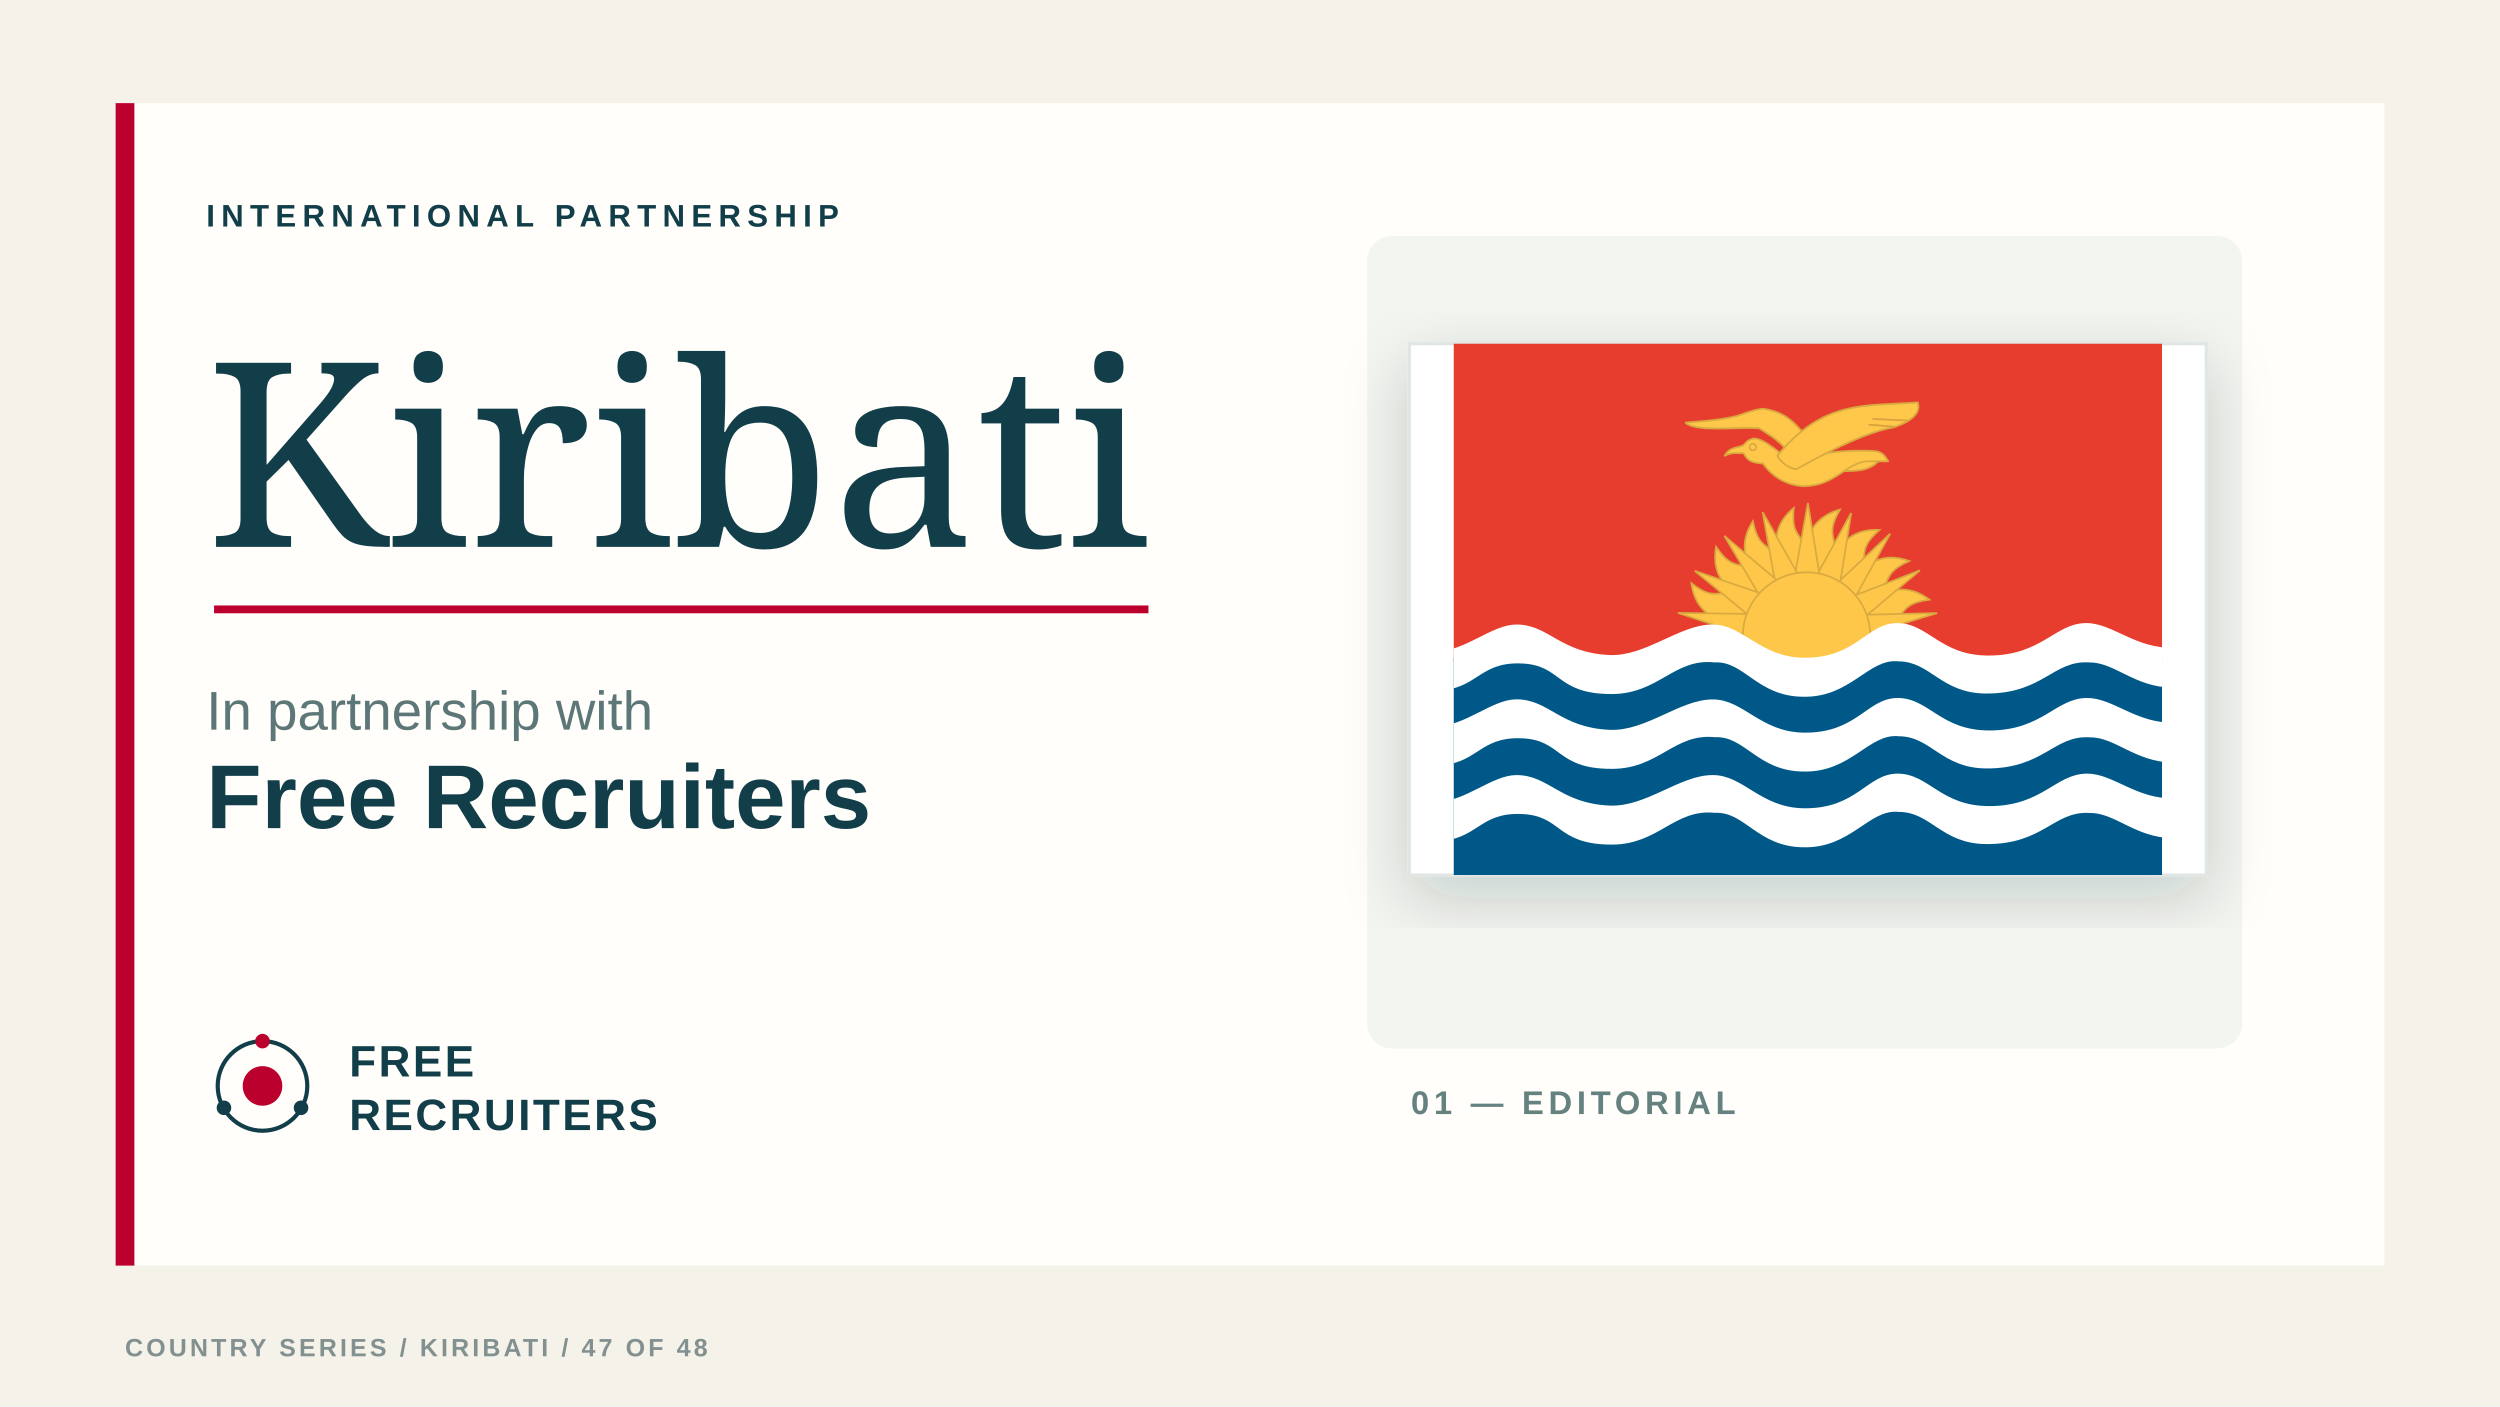
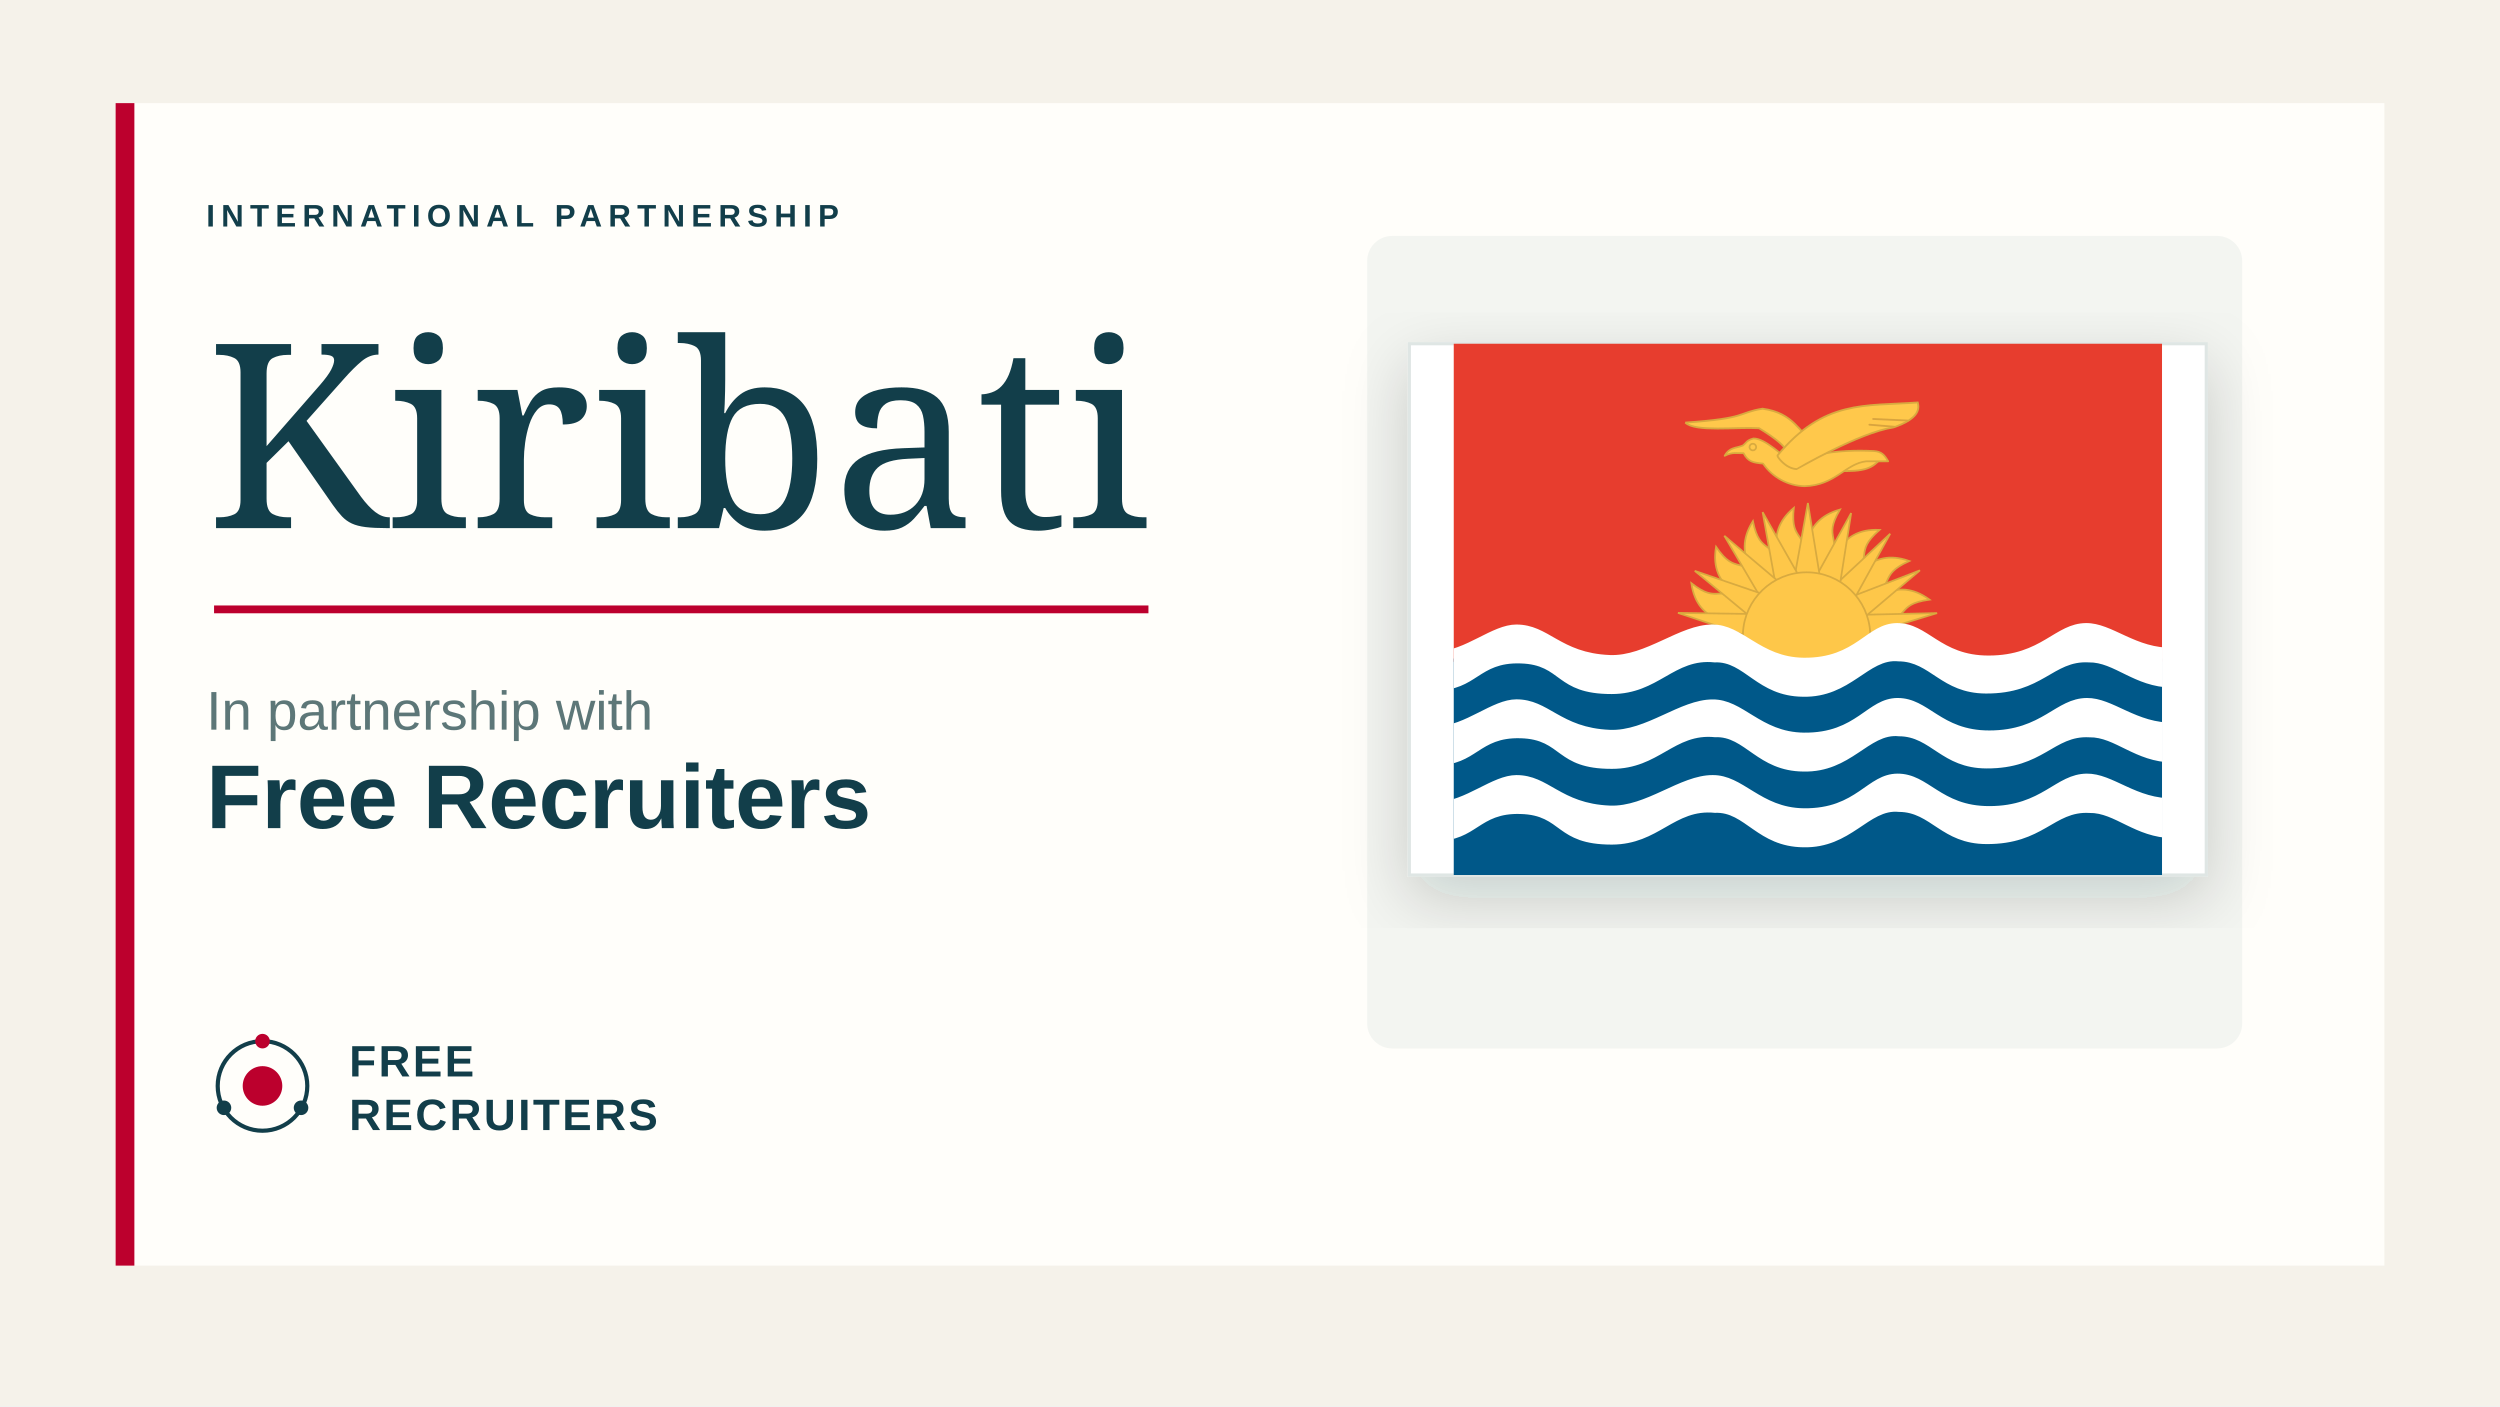
<svg xmlns="http://www.w3.org/2000/svg" width="1600" height="900" viewBox="0 0 1600 900" role="img" aria-label="Kiribati in partnership with Free Recruiters — Editorial">
  <defs>
    <filter id="shadow">
      <feDropShadow dx="0" dy="14" stdDeviation="20" flood-color="#081F29" flood-opacity=".18" />
    </filter>
    <linearGradient id="sky" x2="1" y2="1">
      <stop stop-color="#d9f2f0" />
      <stop offset="1" stop-color="#eef4ff" />
    </linearGradient>
  </defs>
  <rect width="1600" height="900" fill="#F5F2EA" />
  <rect x="74" y="66" width="1452" height="744" fill="#FFFEFA" />
  <rect x="74" y="66" width="12" height="744" fill="#BC002D" />
  <text x="132" y="145" text-anchor="start" font-family="Arial, sans-serif" font-size="20" font-weight="700" letter-spacing="4" fill="#123E4A">INTERNATIONAL PARTNERSHIP</text>
-   <text x="132" y="350" text-anchor="start" font-family="Georgia,serif" font-size="165" font-weight="400" letter-spacing="0" fill="#123E4A">Kiribati</text>
+   <text x="132" y="338" text-anchor="start" font-family="Georgia,serif" font-size="165" font-weight="400" letter-spacing="0" fill="#123E4A">Kiribati</text>
  <path d="M137 390H735" stroke="#BC002D" stroke-width="5" />
  <text x="132" y="467" text-anchor="start" font-family="Arial, sans-serif" font-size="35" font-weight="400" letter-spacing="0" fill="#5D7778">In partnership with</text>
  <text x="132" y="530" text-anchor="start" font-family="Arial, sans-serif" font-size="58" font-weight="700" letter-spacing="0" fill="#123E4A">Free Recruiters</text>
  <g transform="translate(132 659) scale(0.666667)">
    <circle cx="54" cy="54" r="43" fill="none" stroke="#123E4A" stroke-width="4" />
    <circle cx="54" cy="54" r="19" fill="#BC002D" />
    <circle cx="54" cy="11" r="7" fill="#BC002D" />
    <circle cx="91" cy="75" r="7" fill="#123E4A" />
    <circle cx="17" cy="75" r="7" fill="#123E4A" />
  </g>
  <g font-family="Arial, sans-serif" font-weight="800" fill="#123E4A">
    <text x="223.52" y="688.92" font-size="28.16" letter-spacing="1.6">FREE</text>
    <text x="223.52" y="723.24" font-size="28.16" letter-spacing="1.6">RECRUITERS</text>
  </g>
  <rect x="875" y="151" width="560" height="520" rx="16" fill="#F3F5F1" />
  <g filter="url(#shadow)">
    <rect x="902" y="220" width="510" height="340" fill="#fff" stroke="#dfe6e4" stroke-width="2" />
    <svg id="flag-icons-ki" viewBox="0 0 640 480" x="902" y="220" width="510" height="340" preserveAspectRatio="xMidYMid meet">
      <defs>
        <clipPath id="ki-a">
          <path fill-opacity=".7" d="M-86.3 0h682.6v512H-86.3z" />
        </clipPath>
      </defs>
      <g clip-path="url(#ki-a)" transform="translate(81)scale(.9375)">
        <path fill="#e73e2d" fill-rule="evenodd" d="M-164.3 0h835.8v306.5h-835.8z" />
        <path fill="#fec74a" fill-rule="evenodd" stroke="#d8aa3f" stroke-width="1.7" d="M204.3 282.1c-19.4-15.2-55.6-10-61.6-51.3 27.7 21.5 22.7-1.2 64 19.3z" />
        <path fill="#fec74a" fill-rule="evenodd" stroke="#d8aa3f" stroke-width="1.7" d="M209.5 263.4c-13.9-20.4-50-26.6-43-67.7 19.9 28.9 22 5.7 55.2 37.9z" />
        <path fill="#fec74a" fill-rule="evenodd" stroke="#d8aa3f" stroke-width="1.7" d="M215.8 250c-5-24.1-36-43.6-13.8-79 7.2 34.4 18 13.8 36.4 56.2z" />
        <path fill="#fec74a" fill-rule="evenodd" stroke="#d8aa3f" stroke-width="1.7" d="M230.3 237.6c2.7-24.5-20.8-52.6 11.1-79.4-3.6 34.9 13 18.7 17.5 64.6z" />
        <path fill="#fec74a" fill-rule="evenodd" stroke="#d8aa3f" stroke-width="1.7" d="M243.3 227.7c12.4-21.3 2.5-56.5 42.6-67.9-17.6 30.3 4.2 22.3-10.5 66z" />
        <path fill="#fec74a" fill-rule="evenodd" stroke="#d8aa3f" stroke-width="1.7" d="M262 230.3c18.6-16.2 20.4-52.8 62-50.9-26.3 23.2-3 22.5-31 59.4z" />
        <path fill="#fec74a" fill-rule="evenodd" stroke="#d8aa3f" stroke-width="1.7" d="M278.6 239.9c22.5-10.1 34.9-44.5 74.1-30.5-32 14.5-9.5 20.7-47 47.7z" />
        <path fill="#fec74a" fill-rule="evenodd" stroke="#d8aa3f" stroke-width="1.7" d="M292.5 255c24.4-3.4 46-33 79.7-8.4-34.7 4.9-15 17.1-58.5 32.5z" />
        <path fill="#fec74a" fill-rule="evenodd" stroke="#d8aa3f" stroke-width="1.7" d="m379.5 259.6-112.1 2.5 4.7 30.2z" />
        <path fill="#fec74a" fill-rule="evenodd" stroke="#d8aa3f" stroke-width="1.7" d="m363 218.4-103.8 39.9 17.3 33.3z" />
        <path fill="#fec74a" fill-rule="evenodd" stroke="#d8aa3f" stroke-width="1.7" d="m280.6 280.7 53.7-97.6-82.4 76.7z" />
        <path fill="#fec74a" fill-rule="evenodd" stroke="#d8aa3f" stroke-width="1.7" d="m279.5 272.6 17.2-109.4-53.8 97.2z" />
        <path fill="#fec74a" fill-rule="evenodd" stroke="#d8aa3f" stroke-width="1.7" d="m273 263.7-18-110.2-20 110.7z" />
        <path fill="#fec74a" fill-rule="evenodd" stroke="#d8aa3f" stroke-width="1.7" d="m263.7 254.3-52.3-92 20 111.8z" />
        <path fill="#fec74a" fill-rule="evenodd" stroke="#d8aa3f" stroke-width="1.7" d="m255.6 253.6-81.1-68.5 57.6 98z" />
        <path fill="#fec74a" fill-rule="evenodd" stroke="#d8aa3f" stroke-width="1.7" d="m146 218.9 87 71.9 13.4-37.6z" />
        <path fill="#fec74a" fill-rule="evenodd" stroke="#d8aa3f" stroke-width="1.7" d="m232.1 260.9-102.3-1.5 101.9 34z" />
        <path fill="#fec74a" fill-rule="evenodd" stroke="#d8aa3f" stroke-width="1.7" d="M315.1 279.2a61.4 61.4 0 1 1-122.7 0 61.4 61.4 0 0 1 122.7 0z" />
        <path fill="#005989" fill-rule="evenodd" d="M-165.1 303.4h839.9V512h-840z" />
        <path fill="#fff" fill-rule="evenodd" d="M-165.6 454c15.6 7.2 38 25.3 62 25.3 40-.3 41-27.4 81.6-26.1 40.7 1 33.3 29.6 88.2 29.5 45.4-.2 60-34.7 99.2-30.6 29-1.5 40.8 32.7 85.3 33.2 46.2 1 63.1-37.3 92-34.1 31 0 41 30.8 84.3 31 55.2.3 64.9-32 99.3-30 24.6-.5 44 23.7 80 24.3 28.6.5 52.7-21.2 69-29l.7-36.8c-17 6.3-42.4 27.1-67.7 27.3-36.6 1.4-59.1-24-84.5-23.7-30.4.3-42.5 31.3-94 31.3-47.2 0-58-31.3-88.4-31.3-29.7.2-38.8 34-90.3 33.4-42-.5-58.3-32.3-88-32-31.5 0-64 30.9-99 29.4-48-2-58.5-29.4-90-29.4-23.5 0-49 25.6-77.3 26-28.2.5-59.9-25.5-62.8-26zm0-73c15.6 7.3 38 25.4 62 25.4 40-.3 41-27.4 81.6-26.2 40.7 1 33.3 29.7 88.2 29.5 45.4 0 60-34.6 99.2-30.5 29-1.5 40.8 32.7 85.3 33.1 46.2 1 63.1-37.2 92-34 31 0 41 30.8 84.3 31 55.2.3 64.9-32 99.3-30 24.6-.5 44 23.7 80 24.3 28.6.5 52.7-21.2 69-29l.7-36.8c-17 6.3-42.4 27-67.7 27.3-36.6 1.3-59.1-24-84.5-23.7-30.4.3-42.5 31.3-94 31.3-47.2 0-58-31.3-88.4-31.3-29.7.2-38.8 34-90.3 33.4-42-.5-58.3-32.3-88-32-31.5 0-64 30.8-99 29.3-48-2-58.5-29.4-90-29.4-23.5 0-49 25.7-77.3 26.1s-59.9-25.5-62.8-26l.4 38.3z" />
        <path fill="#fff" fill-rule="evenodd" d="M-165.6 309c15.6 7.2 38 25.2 61.9 25.2 40-.2 41-27.4 81.6-26.1 40.6 1 33.2 29.6 88.1 29.5 45.3-.1 60-34.7 99-30.5 29-1.5 40.8 32.7 85.3 33.1 46.1 1 63-37.3 92-34.1 30.8 0 41 30.8 84.2 31 55 .3 64.7-32 99.2-30 24.5-.5 43.9 23.7 79.8 24.3 28.7.5 52.7-21.2 69-29l.7-36.8c-17 6.4-42.3 27.1-67.7 27.3-36.4 1.4-59-23.9-84.4-23.7-30.3.3-42.4 31.3-94 31.3-47 0-57.8-31.3-88.2-31.3-29.7.3-38.8 34-90.1 33.4-42-.5-58.3-32.2-88-32-31.5 0-64 30.9-98.8 29.4-48.1-2-58.5-29.4-90-29.4-23.5 0-48.9 25.6-77.2 26-28.2.5-59.8-25.4-62.8-26l.4 38.3z" />
        <path fill="#ffc84b" fill-rule="evenodd" stroke="#d8aa3f" stroke-width="1.8" d="M136.8 76c61-4.2 50-9.4 74.5-13.4 31 4.3 34.5 23 51.8 34.5 0 0-6.5 22-27.7 18.9-2.9-8.8 10.2-11.6-27.5-34.6-22-1.3-61.3 3.9-71-5.4zm189.3 33.9-44 1.8v10.9c29.7 1 35-3 44-12.7z" />
        <path fill="#ffc84b" fill-rule="evenodd" stroke="#d8aa3f" stroke-linejoin="round" stroke-width="1.7" d="M174.8 108c7.7-3.9 11.5-2.3 18.2-2.5 4.5 8.3 8.8 9 18.8 10a50 50 0 0 0 39.9 21.8c29.9-.8 39.4-21.7 59.5-24h21.2c-3.5-6-6.3-9.5-14-9.9-15.8-.8-36.2-.4-54 3.6l-25.1 6.3c-7.4-3.6-25.3-22.4-36.8-22-6.7 1.8-6.7 4.1-10 6.7-6.5 2.8-13 1.4-17.7 10z" />
        <path fill="#ffc84b" fill-rule="evenodd" stroke="#d8aa3f" stroke-width="1.7" d="M205.1 99a3.2 3.2 0 1 1-6.3 0 3.2 3.2 0 0 1 6.3 0z" />
        <path fill="#ffc84b" fill-rule="evenodd" stroke="#d8aa3f" stroke-width="1.8" d="M225.6 107.8c44.9-54.1 84.1-47.5 135.3-51.2 1.7 6.3 1 15.7-23.3 24-33.4 5-93.1 40.2-93.4 40.2-11.1-.6-18.9-12.2-18.6-13z" />
        <path fill="none" stroke="#d9a43e" stroke-linecap="round" stroke-width="1.8" d="M317.9 72.5 351 74m-36.7 4 24.1 2" />
      </g>
    </svg>
  </g>
-   <text x="903" y="713" text-anchor="start" font-family="Arial, sans-serif" font-size="21" font-weight="700" letter-spacing="3" fill="#658280">01 — EDITORIAL</text>
-   <text x="80" y="868" text-anchor="start" font-family="Arial, sans-serif" font-size="16" font-weight="700" letter-spacing="2" fill="#82908F">COUNTRY SERIES  /  KIRIBATI  /  47 OF 48</text>
</svg>
